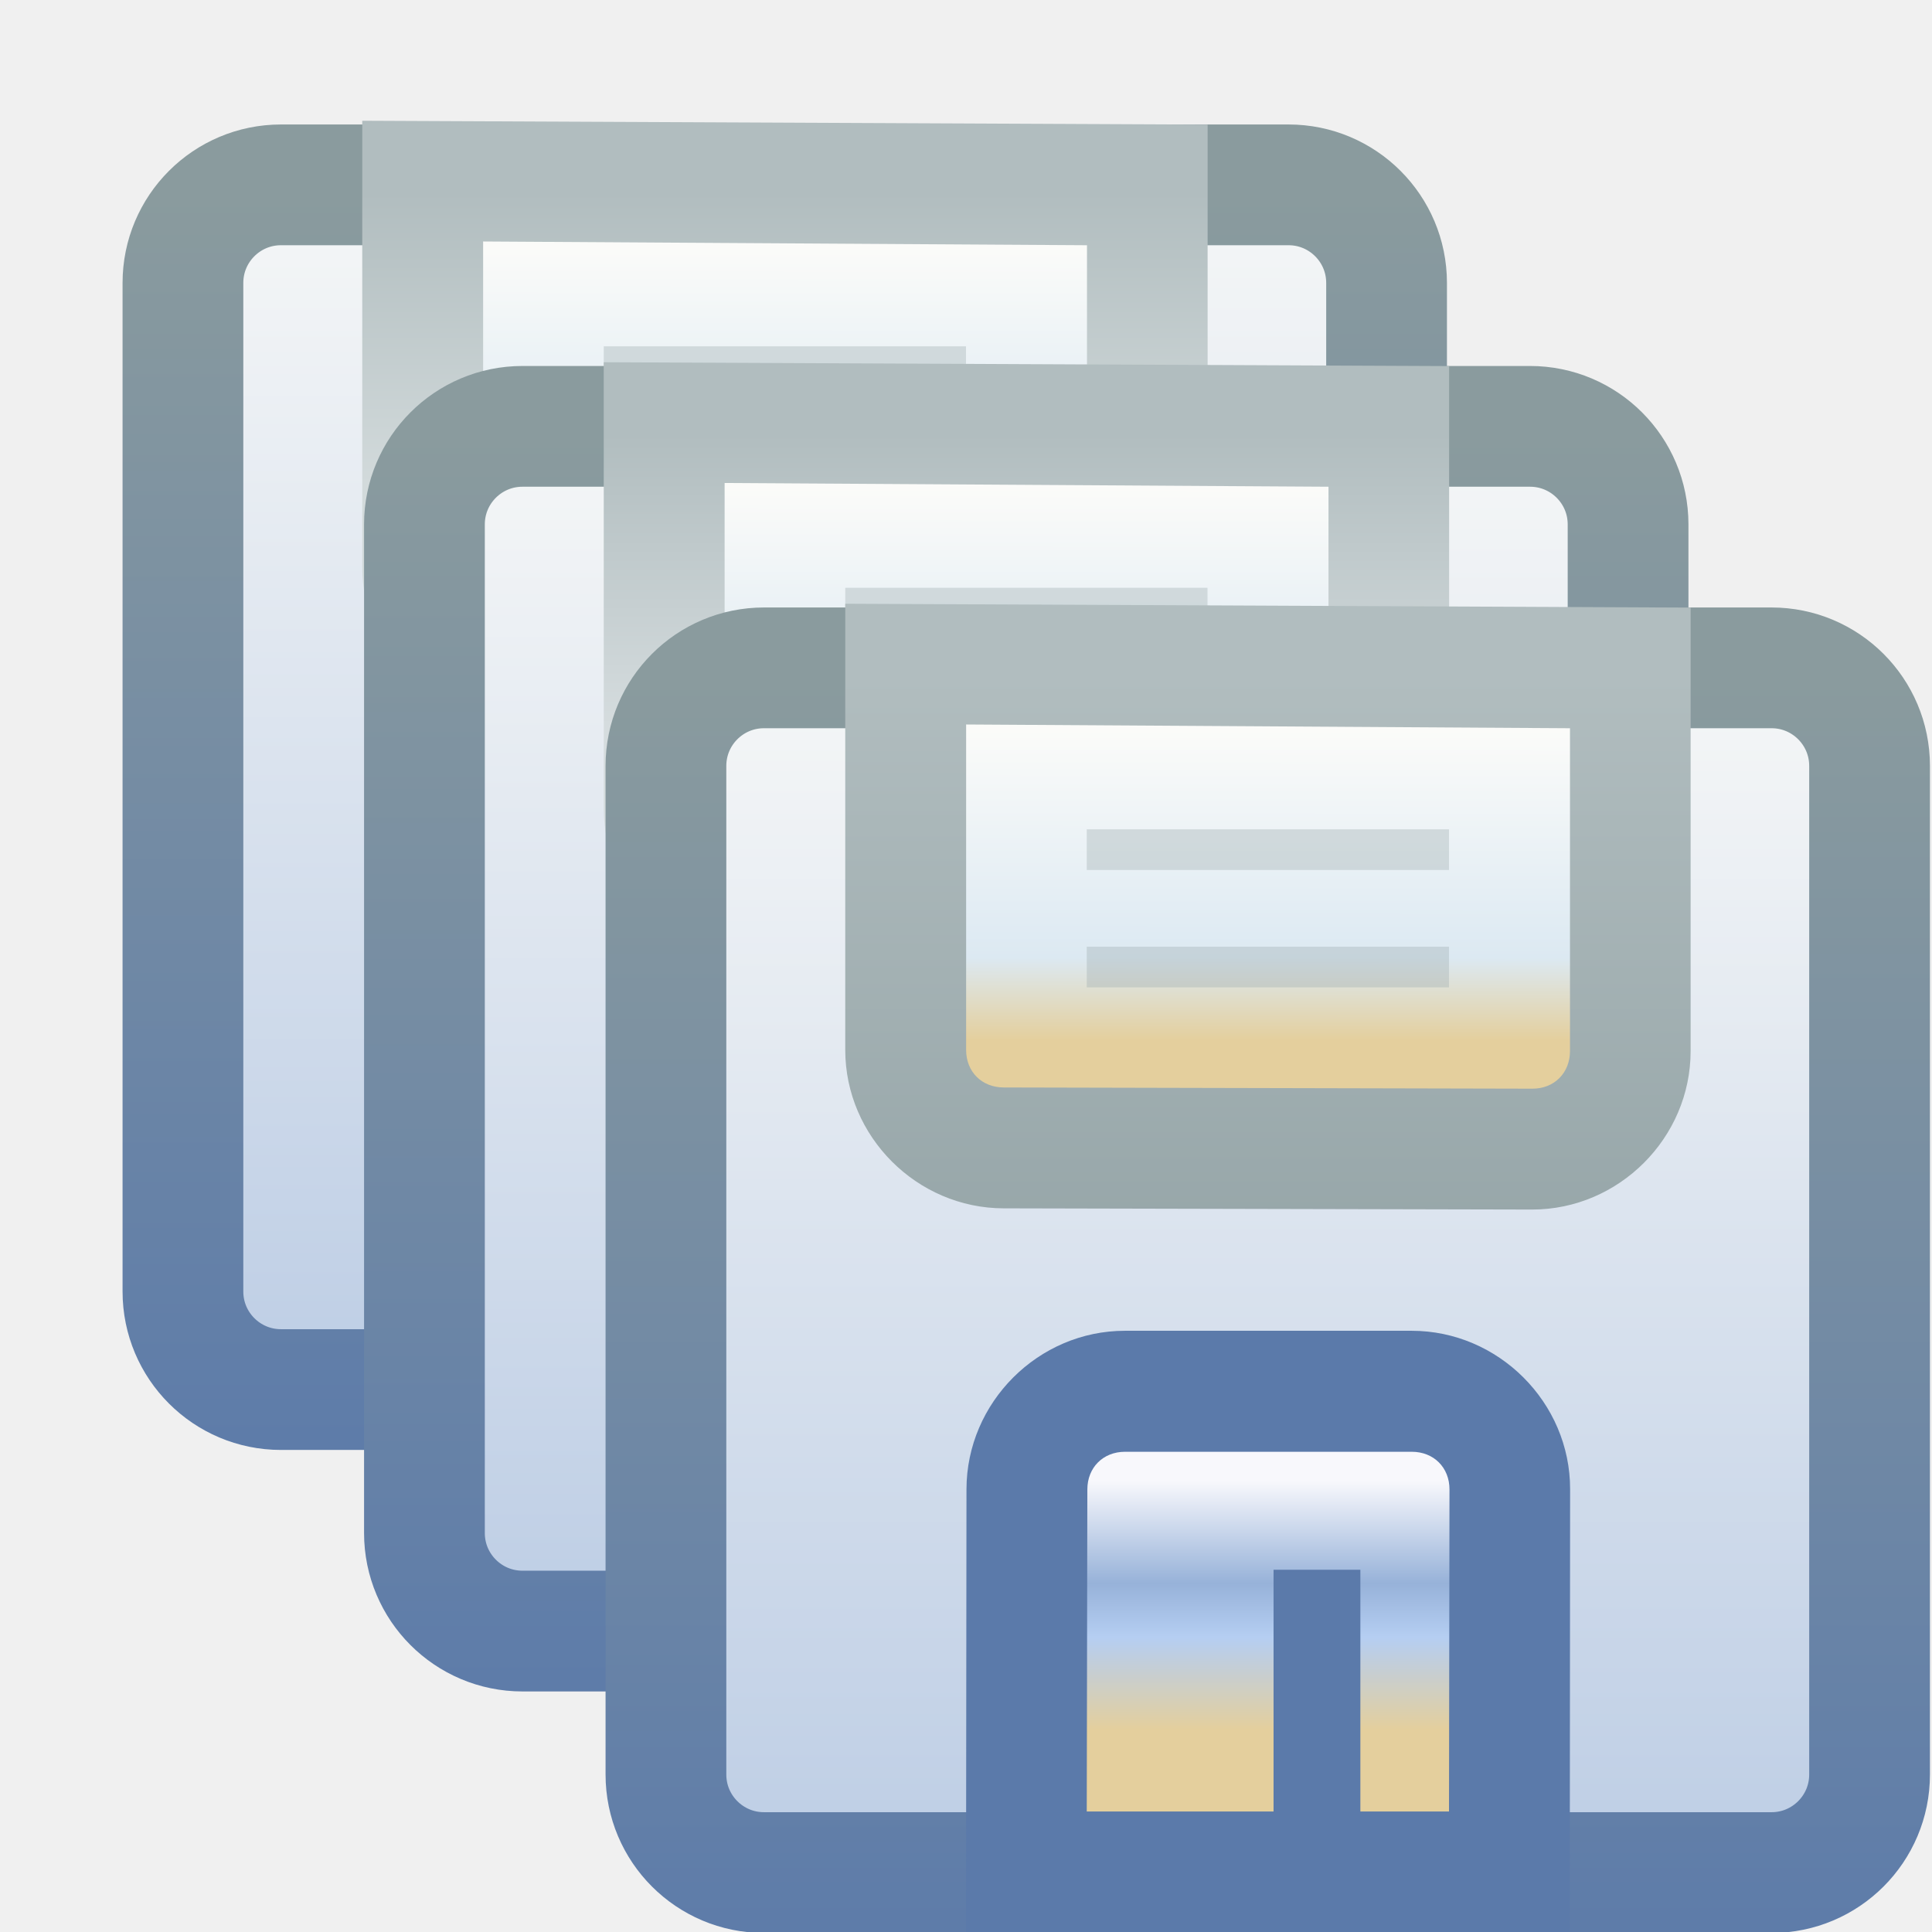
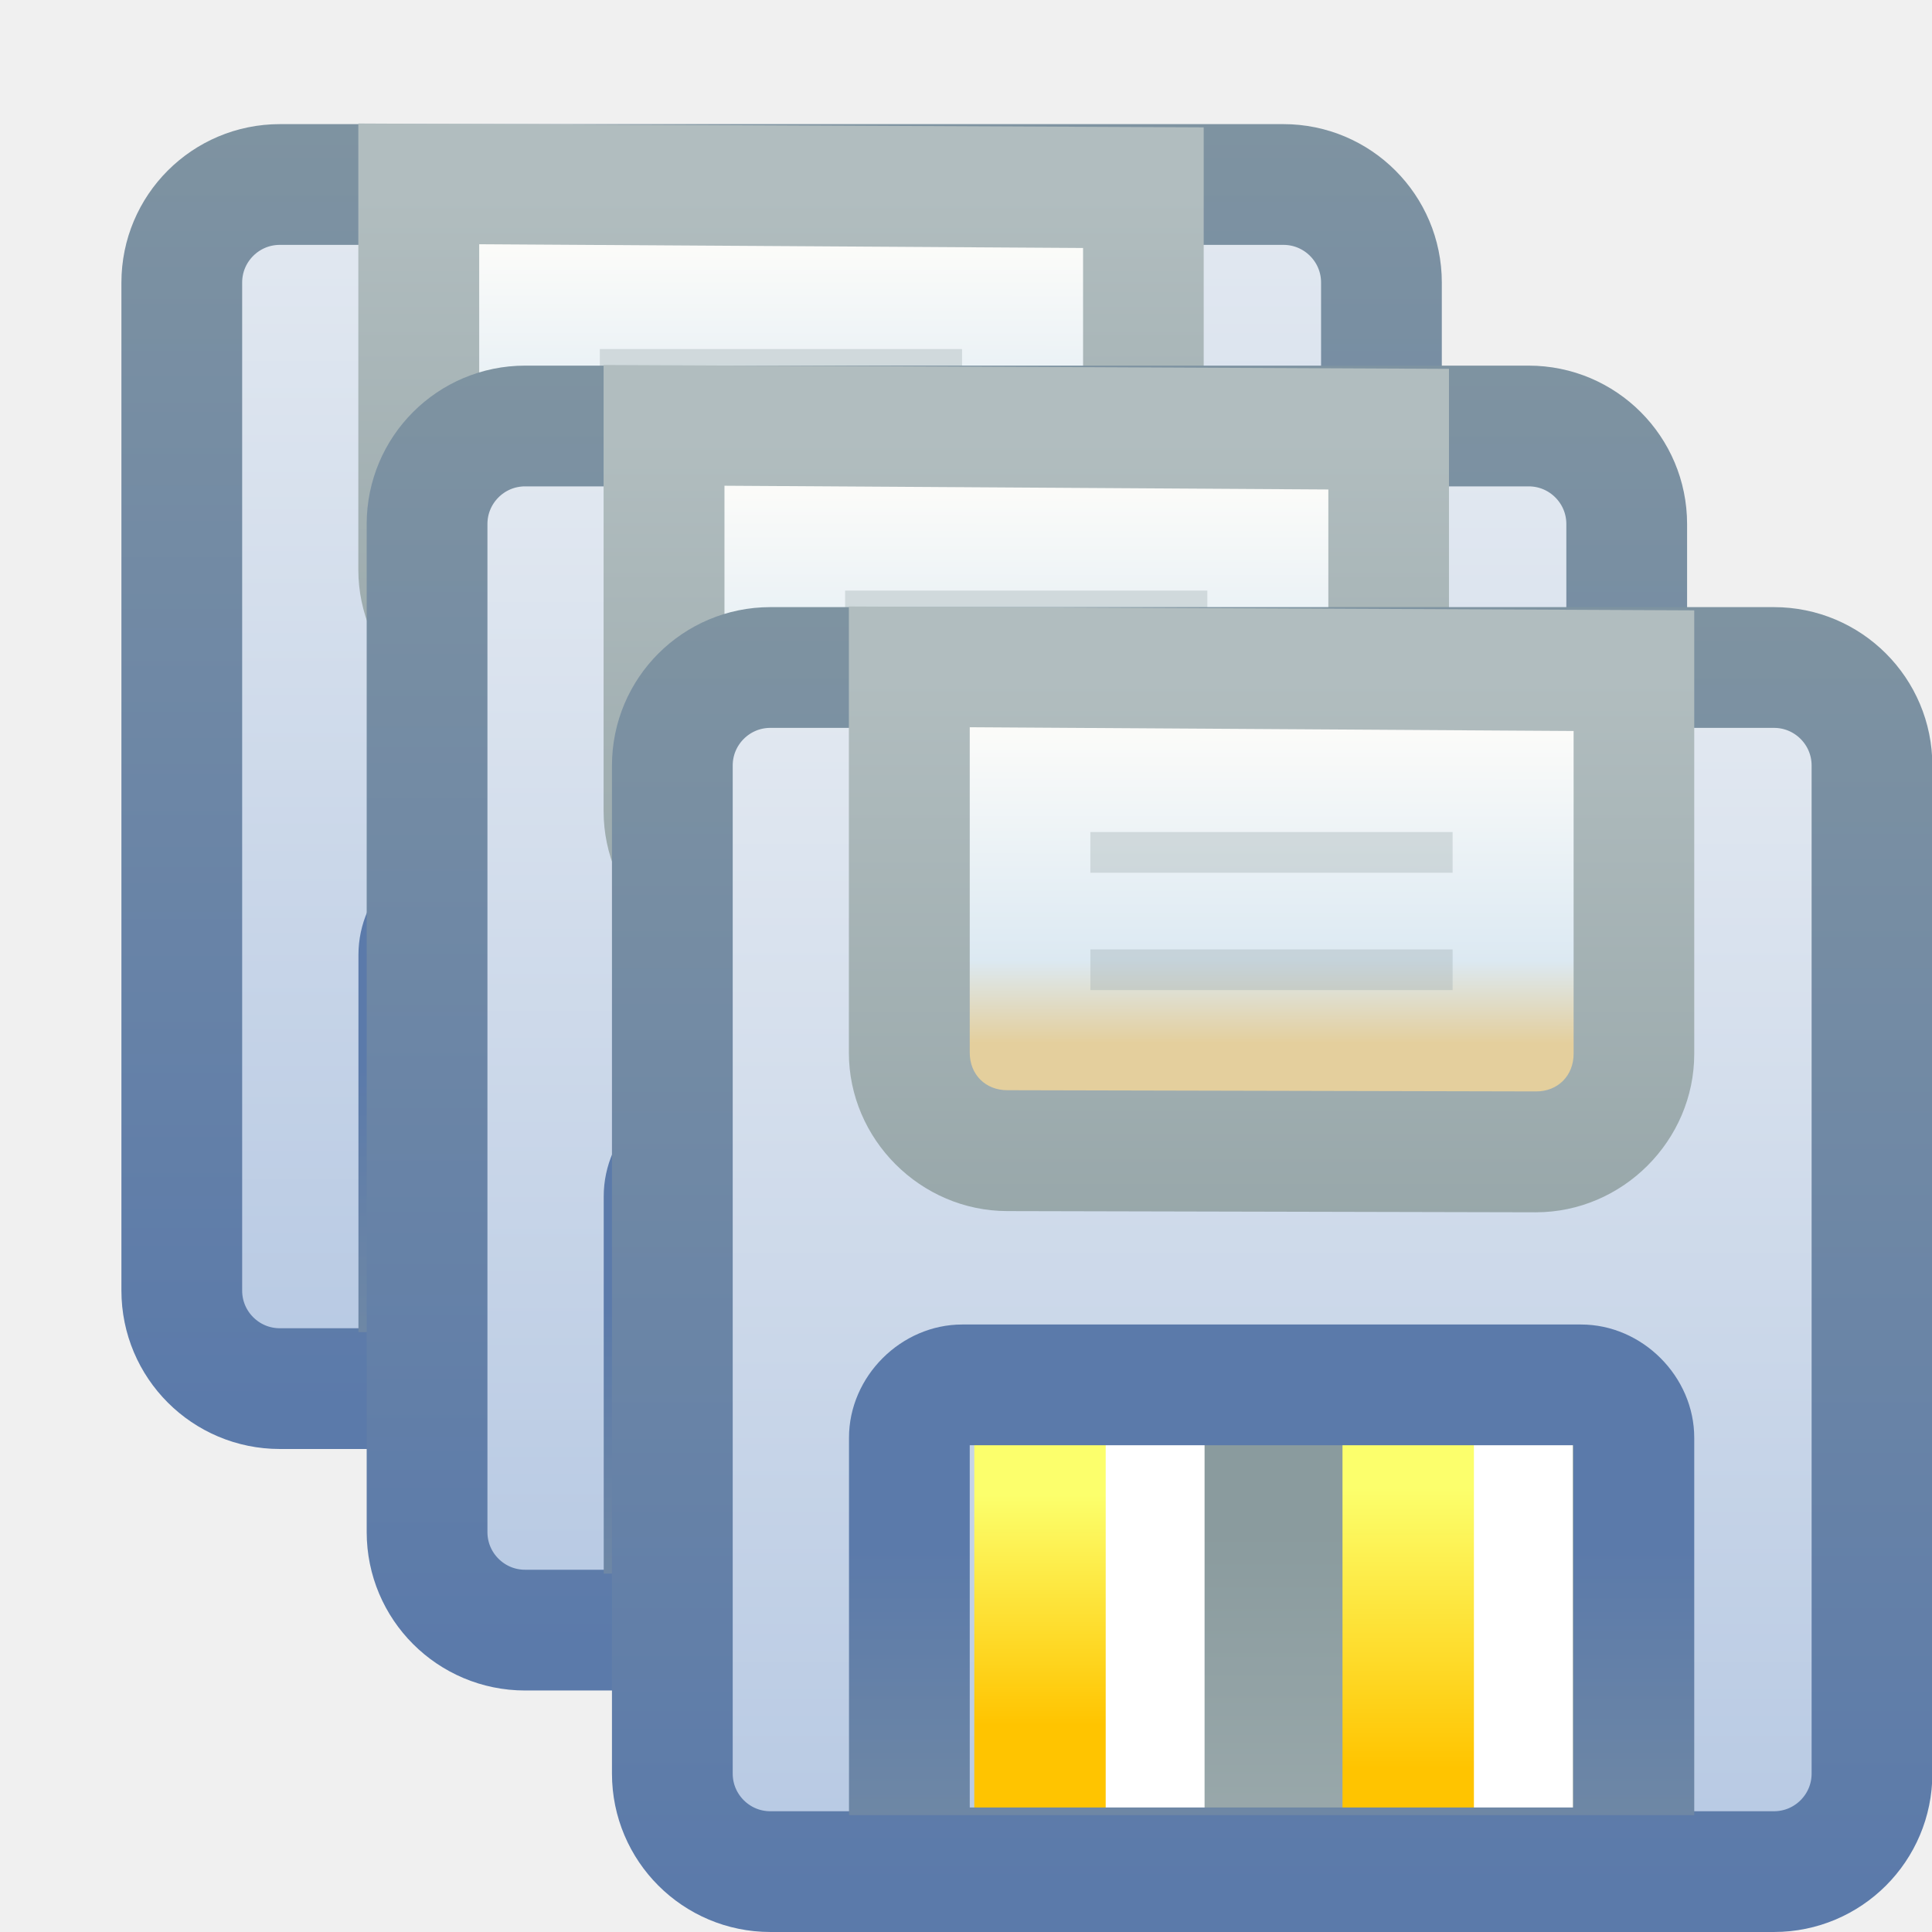
<svg xmlns="http://www.w3.org/2000/svg" xmlns:xlink="http://www.w3.org/1999/xlink" width="16" height="16" id="svg2" version="1.1">
  <defs id="defs4">
+     <linearGradient id="linearGradient3985">
+       <stop style="stop-color:#fcff6c;stop-opacity:1" offset="0" id="stop3987" />
+       <stop style="stop-color:#ffc400;stop-opacity:1" offset="1" id="stop3989" />
+     </linearGradient>
+     <linearGradient id="linearGradient3049">
+       <stop id="stop3051" offset="0" style="stop-color:#e4cf9d;stop-opacity:1;" />
+       <stop style="stop-color:#dce9f2;stop-opacity:1" offset="0.415" id="stop3053" />
+       <stop id="stop3055" offset="1" style="stop-color:#fefdfa;stop-opacity:1" />
+     </linearGradient>
+     <linearGradient id="linearGradient4987">
+       <stop style="stop-color:#e4cf9d;stop-opacity:1;" offset="0" id="stop4989" />
+       <stop id="stop4997" offset="0.383" style="stop-color:#b5cef2;stop-opacity:1" />
+       <stop id="stop4995" offset="0.625" style="stop-color:#97b2d9;stop-opacity:1" />
+       <stop style="stop-color:#f8f8fc;stop-opacity:1" offset="1" id="stop4991" />
+     </linearGradient>
+     <linearGradient id="linearGradient4893">
+       <stop style="stop-color:#b7c9e3;stop-opacity:1;" offset="0" id="stop4895" />
+       <stop style="stop-color:#f3f5f6;stop-opacity:1" offset="1" id="stop4897" />
+     </linearGradient>
+     <linearGradient id="linearGradient4883">
+       <stop style="stop-color:#e4cf9d;stop-opacity:1;" offset="0" id="stop4885" />
+       <stop id="stop4891" offset="0.167" style="stop-color:#dce9f2;stop-opacity:1" />
+       <stop style="stop-color:#fefdfa;stop-opacity:1" offset="1" id="stop4887" />
+     </linearGradient>
+     <linearGradient id="linearGradient4780">
+       <stop id="stop4782" offset="0" style="stop-color:#b1bdbf;stop-opacity:1" />
+       <stop id="stop4784" offset="1" style="stop-color:#8a9b9e;stop-opacity:1" />
+     </linearGradient>
+     <linearGradient id="linearGradient4738">
+       <stop style="stop-color:#8a9b9e;stop-opacity:1" offset="0" id="stop4740" />
+       <stop style="stop-color:#5b7aaa;stop-opacity:1" offset="1" id="stop4742" />
+     </linearGradient>
+     <linearGradient xlink:href="#linearGradient4738" id="linearGradient4744" x1="29.587" y1="1037.924" x2="29.587" y2="1052.018" gradientUnits="userSpaceOnUse" gradientTransform="translate(-20,1.7382813e-5)" />
+     <linearGradient xlink:href="#linearGradient4780" id="linearGradient4858" gradientUnits="userSpaceOnUse" x1="29.587" y1="1037.924" x2="29.587" y2="1044.859" gradientTransform="translate(-6.609166,0)" />
+     <linearGradient xlink:href="#linearGradient4893" id="linearGradient4899" x1="32.664" y1="1051.801" x2="32.664" y2="1038.272" gradientUnits="userSpaceOnUse" gradientTransform="translate(-20,1.7382813e-5)" />
+     <linearGradient xlink:href="#linearGradient4987" id="linearGradient3050" gradientUnits="userSpaceOnUse" x1="48" y1="1050.362" x2="48" y2="1046.362" gradientTransform="translate(-0.73097,8.623475)" />
+     <linearGradient xlink:href="#linearGradient3049" id="linearGradient3047" gradientUnits="userSpaceOnUse" gradientTransform="matrix(1,0,0,0.9402888,-6.609166,61.97204)" x1="29" y1="1042.435" x2="29" y2="1038.362" />
+     <linearGradient xlink:href="#linearGradient4987-9" id="linearGradient4993" x1="48" y1="1050.362" x2="48" y2="1046.362" gradientUnits="userSpaceOnUse" />
+     <linearGradient id="linearGradient4987-9">
+       <stop style="stop-color:#e4cf9d;stop-opacity:1;" offset="0" id="stop4989-9" />
+       <stop id="stop4997-2" offset="0.383" style="stop-color:#b5cef2;stop-opacity:1" />
+       <stop id="stop4995-8" offset="0.625" style="stop-color:#97b2d9;stop-opacity:1" />
+       <stop style="stop-color:#f8f8fc;stop-opacity:1" offset="1" id="stop4991-7" />
+     </linearGradient>
+     <linearGradient xlink:href="#linearGradient4738" id="linearGradient3859" x1="8.588" y1="14.366" x2="8.588" y2="8.885" gradientUnits="userSpaceOnUse" gradientTransform="translate(-1.016466,1038.395)" />
+     <linearGradient xlink:href="#linearGradient4738-4" id="linearGradient3859-8" x1="8.588" y1="14.366" x2="8.588" y2="8.885" gradientUnits="userSpaceOnUse" />
+     <linearGradient id="linearGradient4738-4">
+       <stop style="stop-color:#8a9b9e;stop-opacity:1" offset="0" id="stop4740-9" />
+       <stop style="stop-color:#5b7aaa;stop-opacity:1" offset="1" id="stop4742-4" />
+     </linearGradient>
+     <linearGradient xlink:href="#linearGradient4780" id="linearGradient3913" x1="8.662" y1="1052.384" x2="8.662" y2="1046.109" gradientUnits="userSpaceOnUse" gradientTransform="translate(6.2499936e-8,2.922716)" />
+     <linearGradient xlink:href="#linearGradient4780-4" id="linearGradient4858-2" gradientUnits="userSpaceOnUse" x1="29.587" y1="1037.924" x2="29.587" y2="1044.859" gradientTransform="translate(-5.740001,-5.760563)" />
+     <linearGradient id="linearGradient4780-4">
+       <stop id="stop4782-2" offset="0" style="stop-color:#b1bdbf;stop-opacity:1" />
+       <stop id="stop4784-0" offset="1" style="stop-color:#8a9b9e;stop-opacity:1" />
+     </linearGradient>
+     <linearGradient xlink:href="#linearGradient3049-1" id="linearGradient3047-5" gradientUnits="userSpaceOnUse" gradientTransform="matrix(1,0,0,0.9402888,-20,61.97204)" x1="29" y1="1042.435" x2="29" y2="1038.362" />
+     <linearGradient id="linearGradient3049-1">
+       <stop id="stop3051-4" offset="0" style="stop-color:#e4cf9d;stop-opacity:1;" />
+       <stop style="stop-color:#dce9f2;stop-opacity:1" offset="0.415" id="stop3053-7" />
+       <stop id="stop3055-7" offset="1" style="stop-color:#fefdfa;stop-opacity:1" />
+     </linearGradient>
+     <linearGradient y2="1038.362" x2="29" y1="1042.435" x1="29" gradientTransform="matrix(1,0,0,0.9402888,-5.740001,56.21148)" gradientUnits="userSpaceOnUse" id="linearGradient3060" xlink:href="#linearGradient3049-1" />
+     <linearGradient xlink:href="#linearGradient3985" id="linearGradient4054" x1="-56.658" y1="1056.985" x2="-56.658" y2="1060.48" gradientUnits="userSpaceOnUse" />
+     <linearGradient xlink:href="#linearGradient4738" id="linearGradient4057" gradientUnits="userSpaceOnUse" gradientTransform="translate(-1.016466,2.033)" x1="8.588" y1="14.366" x2="8.588" y2="8.885" />
+     <linearGradient xlink:href="#linearGradient4738" id="linearGradient4064" gradientUnits="userSpaceOnUse" gradientTransform="translate(-1.016466,1040.301)" x1="8.588" y1="14.366" x2="8.588" y2="8.885" />
+     <linearGradient xlink:href="#linearGradient3985" id="linearGradient3068" gradientUnits="userSpaceOnUse" x1="-56.69" y1="1056.214" x2="-56.69" y2="1060.761" />
+     <linearGradient xlink:href="#linearGradient3985" id="linearGradient3070" gradientUnits="userSpaceOnUse" x1="-56.69" y1="1056.337" x2="-56.69" y2="1060.102" />
    <linearGradient id="linearGradient4780-21-3">
      <stop id="stop4782-4-1" offset="0" style="stop-color:#b1bdbf;stop-opacity:1" />
      <stop id="stop4784-9-6" offset="1" style="stop-color:#8a9b9e;stop-opacity:1" />
    </linearGradient>
-     <linearGradient id="linearGradient4987-2">
-       <stop style="stop-color:#e4cf9d;stop-opacity:1;" offset="0" id="stop4989-3" />
-       <stop id="stop4997-4" offset="0.371" style="stop-color:#b5cef2;stop-opacity:1" />
-       <stop id="stop4995-1" offset="0.588" style="stop-color:#97b2d9;stop-opacity:1" />
-       <stop style="stop-color:#f8f8fc;stop-opacity:1" offset="1" id="stop4991-5" />
-     </linearGradient>
-     <linearGradient id="linearGradient4738-6">
-       <stop style="stop-color:#8a9b9e;stop-opacity:1" offset="0" id="stop4740-6" />
-       <stop style="stop-color:#5b7aaa;stop-opacity:1" offset="1" id="stop4742-6" />
-     </linearGradient>
-     <linearGradient id="linearGradient4893-1">
-       <stop style="stop-color:#b7c9e3;stop-opacity:1;" offset="0" id="stop4895-5" />
-       <stop style="stop-color:#f3f5f6;stop-opacity:1" offset="1" id="stop4897-6" />
-     </linearGradient>
+     <linearGradient xlink:href="#linearGradient6339" id="linearGradient8435" gradientUnits="userSpaceOnUse" gradientTransform="matrix(0.8301172,0,0,0.6455203,-33.83067,371.9322)" x1="28.996" y1="1042.646" x2="29" y2="1038.362" />
    <linearGradient id="linearGradient6339">
      <stop id="stop6341" offset="0" style="stop-color:#e4cf9d;stop-opacity:1;" />
      <stop style="stop-color:#dce9f2;stop-opacity:1" offset="0.248" id="stop6343" />
      <stop id="stop6345" offset="1" style="stop-color:#fefdfa;stop-opacity:1" />
    </linearGradient>
-     <linearGradient xlink:href="#linearGradient4893-1" id="linearGradient8429" gradientUnits="userSpaceOnUse" gradientTransform="translate(-36.9983,4.031118)" x1="32.664" y1="1048.911" x2="32.664" y2="1038.272" />
-     <linearGradient xlink:href="#linearGradient4738-6" id="linearGradient8431" gradientUnits="userSpaceOnUse" gradientTransform="translate(-36.9983,4.031118)" x1="29.587" y1="1037.924" x2="29.587" y2="1048.956" />
-     <linearGradient xlink:href="#linearGradient4987-2" id="linearGradient8433" gradientUnits="userSpaceOnUse" gradientTransform="matrix(0.7412315,0,0,0.8609948,-45.73002,147.4847)" x1="48" y1="1049.017" x2="48" y2="1046.627" />
-     <linearGradient xlink:href="#linearGradient6339" id="linearGradient8435" gradientUnits="userSpaceOnUse" gradientTransform="matrix(0.8301172,0,0,0.6455203,-33.83067,371.9322)" x1="28.996" y1="1042.646" x2="29" y2="1038.362" />
-     <linearGradient xlink:href="#linearGradient4780-21-3" id="linearGradient8437" gradientUnits="userSpaceOnUse" gradientTransform="translate(-38.9983,4.0311)" x1="29.587" y1="1037.924" x2="29.587" y2="1044.859" />
-     <linearGradient xlink:href="#linearGradient4893-1-8" id="linearGradient8429-8" gradientUnits="userSpaceOnUse" gradientTransform="translate(-36.9983,4.031118)" x1="32.664" y1="1048.911" x2="32.664" y2="1038.272" />
-     <linearGradient id="linearGradient4893-1-8">
-       <stop style="stop-color:#b7c9e3;stop-opacity:1;" offset="0" id="stop4895-5-1" />
-       <stop style="stop-color:#f3f5f6;stop-opacity:1" offset="1" id="stop4897-6-5" />
-     </linearGradient>
-     <linearGradient xlink:href="#linearGradient4738-6-3" id="linearGradient8431-2" gradientUnits="userSpaceOnUse" gradientTransform="translate(-36.9983,4.031118)" x1="29.587" y1="1037.924" x2="29.587" y2="1048.956" />
-     <linearGradient id="linearGradient4738-6-3">
-       <stop style="stop-color:#8a9b9e;stop-opacity:1" offset="0" id="stop4740-6-2" />
-       <stop style="stop-color:#5b7aaa;stop-opacity:1" offset="1" id="stop4742-6-4" />
-     </linearGradient>
-     <linearGradient xlink:href="#linearGradient4987-2-6" id="linearGradient8433-6" gradientUnits="userSpaceOnUse" gradientTransform="matrix(0.7412315,0,0,0.8609948,-45.73002,147.4847)" x1="48" y1="1049.017" x2="48" y2="1046.627" />
-     <linearGradient id="linearGradient4987-2-6">
-       <stop style="stop-color:#e4cf9d;stop-opacity:1;" offset="0" id="stop4989-3-6" />
-       <stop id="stop4997-4-2" offset="0.371" style="stop-color:#b5cef2;stop-opacity:1" />
-       <stop id="stop4995-1-9" offset="0.588" style="stop-color:#97b2d9;stop-opacity:1" />
-       <stop style="stop-color:#f8f8fc;stop-opacity:1" offset="1" id="stop4991-5-0" />
-     </linearGradient>
-     <linearGradient xlink:href="#linearGradient6339-9" id="linearGradient8435-4" gradientUnits="userSpaceOnUse" gradientTransform="matrix(0.8301172,0,0,0.6455203,-33.83067,371.9322)" x1="28.996" y1="1042.646" x2="29" y2="1038.362" />
+     <linearGradient xlink:href="#linearGradient6339" id="linearGradient3111" gradientUnits="userSpaceOnUse" gradientTransform="matrix(0.8301172,0,0,0.6455203,-24.05026,366.3612)" x1="28.996" y1="1042.646" x2="29" y2="1038.362" />
+     <linearGradient xlink:href="#linearGradient4780-21-3" id="linearGradient3113" gradientUnits="userSpaceOnUse" gradientTransform="translate(-29.2179,-1.539949)" x1="29.587" y1="1037.924" x2="29.587" y2="1044.859" />
+     <linearGradient xlink:href="#linearGradient4893-2" id="linearGradient4899-1" x1="32.664" y1="1051.801" x2="32.664" y2="1038.272" gradientUnits="userSpaceOnUse" gradientTransform="translate(-20,1.7382813e-5)" />
+     <linearGradient id="linearGradient4893-2">
+       <stop style="stop-color:#b7c9e3;stop-opacity:1;" offset="0" id="stop4895-1" />
+       <stop style="stop-color:#f3f5f6;stop-opacity:1" offset="1" id="stop4897-4" />
+     </linearGradient>
+     <linearGradient xlink:href="#linearGradient4738-8" id="linearGradient4744-5" x1="29.587" y1="1037.924" x2="29.587" y2="1052.018" gradientUnits="userSpaceOnUse" gradientTransform="translate(-20,1.7382813e-5)" />
+     <linearGradient id="linearGradient4738-8">
+       <stop style="stop-color:#8a9b9e;stop-opacity:1" offset="0" id="stop4740-7" />
+       <stop style="stop-color:#5b7aaa;stop-opacity:1" offset="1" id="stop4742-5" />
+     </linearGradient>
+     <linearGradient xlink:href="#linearGradient4780-9" id="linearGradient3913-5" x1="8.662" y1="1052.384" x2="8.662" y2="1046.109" gradientUnits="userSpaceOnUse" gradientTransform="translate(6.2499936e-8,2.922716)" />
+     <linearGradient id="linearGradient4780-9">
+       <stop id="stop4782-3" offset="0" style="stop-color:#b1bdbf;stop-opacity:1" />
+       <stop id="stop4784-6" offset="1" style="stop-color:#8a9b9e;stop-opacity:1" />
+     </linearGradient>
+     <linearGradient xlink:href="#linearGradient3985-4" id="linearGradient3068-9" gradientUnits="userSpaceOnUse" x1="-56.69" y1="1056.214" x2="-56.69" y2="1060.761" />
+     <linearGradient id="linearGradient3985-4">
+       <stop style="stop-color:#fcff6c;stop-opacity:1" offset="0" id="stop3987-4" />
+       <stop style="stop-color:#ffc400;stop-opacity:1" offset="1" id="stop3989-9" />
+     </linearGradient>
+     <linearGradient xlink:href="#linearGradient3985-4" id="linearGradient3070-7" gradientUnits="userSpaceOnUse" x1="-56.69" y1="1056.337" x2="-56.69" y2="1060.102" />
+     <linearGradient xlink:href="#linearGradient4738-8" id="linearGradient4064-9" gradientUnits="userSpaceOnUse" gradientTransform="translate(-1.016466,1040.301)" x1="8.588" y1="14.366" x2="8.588" y2="8.885" />
+     <linearGradient xlink:href="#linearGradient6339-9" id="linearGradient3111-2" gradientUnits="userSpaceOnUse" gradientTransform="matrix(0.8301172,0,0,0.6455203,-24.05026,366.3612)" x1="28.996" y1="1042.646" x2="29" y2="1038.362" />
    <linearGradient id="linearGradient6339-9">
      <stop id="stop6341-3" offset="0" style="stop-color:#e4cf9d;stop-opacity:1;" />
-       <stop style="stop-color:#dce9f2;stop-opacity:1" offset="0.248" id="stop6343-1" />
-       <stop id="stop6345-1" offset="1" style="stop-color:#fefdfa;stop-opacity:1" />
-     </linearGradient>
-     <linearGradient xlink:href="#linearGradient4780-21-3-9" id="linearGradient8437-9" gradientUnits="userSpaceOnUse" gradientTransform="translate(-38.9983,4.0311)" x1="29.587" y1="1037.924" x2="29.587" y2="1040.331" />
-     <linearGradient id="linearGradient4780-21-3-9">
-       <stop id="stop4782-4-1-5" offset="0" style="stop-color:#b1bdbf;stop-opacity:1" />
-       <stop id="stop4784-9-6-5" offset="1" style="stop-color:#d5dcde;stop-opacity:1" />
-     </linearGradient>
-     <linearGradient xlink:href="#linearGradient4893-1-8-5" id="linearGradient8429-8-0" gradientUnits="userSpaceOnUse" gradientTransform="translate(-36.9983,4.031118)" x1="32.664" y1="1048.911" x2="32.664" y2="1038.272" />
-     <linearGradient id="linearGradient4893-1-8-5">
-       <stop style="stop-color:#b7c9e3;stop-opacity:1;" offset="0" id="stop4895-5-1-3" />
-       <stop style="stop-color:#f3f5f6;stop-opacity:1" offset="1" id="stop4897-6-5-9" />
-     </linearGradient>
-     <linearGradient xlink:href="#linearGradient4738-6-3-2" id="linearGradient8431-2-1" gradientUnits="userSpaceOnUse" gradientTransform="translate(-36.9983,4.031118)" x1="29.587" y1="1037.924" x2="29.587" y2="1048.956" />
-     <linearGradient id="linearGradient4738-6-3-2">
-       <stop style="stop-color:#8a9b9e;stop-opacity:1" offset="0" id="stop4740-6-2-8" />
-       <stop style="stop-color:#5b7aaa;stop-opacity:1" offset="1" id="stop4742-6-4-8" />
-     </linearGradient>
-     <linearGradient xlink:href="#linearGradient4987-2-6-8" id="linearGradient8433-6-1" gradientUnits="userSpaceOnUse" gradientTransform="matrix(0.7412315,0,0,0.8609948,-45.73002,147.4847)" x1="48" y1="1049.017" x2="48" y2="1046.627" />
-     <linearGradient id="linearGradient4987-2-6-8">
-       <stop style="stop-color:#e4cf9d;stop-opacity:1;" offset="0" id="stop4989-3-6-6" />
-       <stop id="stop4997-4-2-0" offset="0.371" style="stop-color:#b5cef2;stop-opacity:1" />
-       <stop id="stop4995-1-9-2" offset="0.588" style="stop-color:#97b2d9;stop-opacity:1" />
-       <stop style="stop-color:#f8f8fc;stop-opacity:1" offset="1" id="stop4991-5-0-4" />
-     </linearGradient>
-     <linearGradient xlink:href="#linearGradient6339-9-0" id="linearGradient8435-4-9" gradientUnits="userSpaceOnUse" gradientTransform="matrix(0.8301172,0,0,0.6455203,-33.83067,371.9322)" x1="28.996" y1="1042.646" x2="29" y2="1038.362" />
-     <linearGradient id="linearGradient6339-9-0">
-       <stop id="stop6341-3-2" offset="0" style="stop-color:#e4cf9d;stop-opacity:1;" />
-       <stop style="stop-color:#dce9f2;stop-opacity:1" offset="0.248" id="stop6343-1-2" />
-       <stop id="stop6345-1-1" offset="1" style="stop-color:#fefdfa;stop-opacity:1" />
-     </linearGradient>
-     <linearGradient xlink:href="#linearGradient4780-21-3-9-4" id="linearGradient8437-9-5" gradientUnits="userSpaceOnUse" gradientTransform="translate(-38.9983,4.0311)" x1="29.587" y1="1037.924" x2="29.587" y2="1040.331" />
-     <linearGradient id="linearGradient4780-21-3-9-4">
-       <stop id="stop4782-4-1-5-4" offset="0" style="stop-color:#b1bdbf;stop-opacity:1" />
-       <stop id="stop4784-9-6-5-4" offset="1" style="stop-color:#d2dadb;stop-opacity:1" />
+       <stop style="stop-color:#dce9f2;stop-opacity:1" offset="0.248" id="stop6343-5" />
+       <stop id="stop6345-5" offset="1" style="stop-color:#fefdfa;stop-opacity:1" />
+     </linearGradient>
+     <linearGradient xlink:href="#linearGradient4780-21-3-7" id="linearGradient3113-1" gradientUnits="userSpaceOnUse" gradientTransform="translate(-29.2179,-1.539949)" x1="29.587" y1="1037.924" x2="29.587" y2="1044.859" />
+     <linearGradient id="linearGradient4780-21-3-7">
+       <stop id="stop4782-4-1-2" offset="0" style="stop-color:#b1bdbf;stop-opacity:1" />
+       <stop id="stop4784-9-6-0" offset="1" style="stop-color:#8a9b9e;stop-opacity:1" />
+     </linearGradient>
+     <linearGradient xlink:href="#linearGradient4893-2-9" id="linearGradient4899-1-9" x1="32.664" y1="1051.801" x2="32.664" y2="1038.272" gradientUnits="userSpaceOnUse" gradientTransform="translate(-20,1.7382813e-5)" />
+     <linearGradient id="linearGradient4893-2-9">
+       <stop style="stop-color:#b7c9e3;stop-opacity:1;" offset="0" id="stop4895-1-2" />
+       <stop style="stop-color:#f3f5f6;stop-opacity:1" offset="1" id="stop4897-4-6" />
+     </linearGradient>
+     <linearGradient xlink:href="#linearGradient4738-8-5" id="linearGradient4744-5-8" x1="29.587" y1="1037.924" x2="29.587" y2="1052.018" gradientUnits="userSpaceOnUse" gradientTransform="translate(-20,1.7382813e-5)" />
+     <linearGradient id="linearGradient4738-8-5">
+       <stop style="stop-color:#8a9b9e;stop-opacity:1" offset="0" id="stop4740-7-5" />
+       <stop style="stop-color:#5b7aaa;stop-opacity:1" offset="1" id="stop4742-5-3" />
+     </linearGradient>
+     <linearGradient xlink:href="#linearGradient4780-9-1" id="linearGradient3913-5-2" x1="8.662" y1="1052.384" x2="8.662" y2="1046.109" gradientUnits="userSpaceOnUse" gradientTransform="translate(6.2499936e-8,2.922716)" />
+     <linearGradient id="linearGradient4780-9-1">
+       <stop id="stop4782-3-5" offset="0" style="stop-color:#b1bdbf;stop-opacity:1" />
+       <stop id="stop4784-6-9" offset="1" style="stop-color:#8a9b9e;stop-opacity:1" />
+     </linearGradient>
+     <linearGradient xlink:href="#linearGradient3985-4-7" id="linearGradient3068-9-5" gradientUnits="userSpaceOnUse" x1="-56.69" y1="1056.214" x2="-56.69" y2="1060.761" />
+     <linearGradient id="linearGradient3985-4-7">
+       <stop style="stop-color:#fcff6c;stop-opacity:1" offset="0" id="stop3987-4-1" />
+       <stop style="stop-color:#ffc400;stop-opacity:1" offset="1" id="stop3989-9-9" />
+     </linearGradient>
+     <linearGradient xlink:href="#linearGradient3985-4-7" id="linearGradient3070-7-9" gradientUnits="userSpaceOnUse" x1="-56.69" y1="1056.337" x2="-56.69" y2="1060.102" />
+     <linearGradient xlink:href="#linearGradient4738-8-5" id="linearGradient4064-9-0" gradientUnits="userSpaceOnUse" gradientTransform="translate(-1.016466,1040.301)" x1="8.588" y1="14.366" x2="8.588" y2="8.885" />
+     <linearGradient xlink:href="#linearGradient6339-9-5" id="linearGradient3111-2-6" gradientUnits="userSpaceOnUse" gradientTransform="matrix(0.8301172,0,0,0.6455203,-24.05026,366.3612)" x1="28.996" y1="1042.646" x2="29" y2="1038.362" />
+     <linearGradient id="linearGradient6339-9-5">
+       <stop id="stop6341-3-1" offset="0" style="stop-color:#e4cf9d;stop-opacity:1;" />
+       <stop style="stop-color:#dce9f2;stop-opacity:1" offset="0.248" id="stop6343-5-0" />
+       <stop id="stop6345-5-7" offset="1" style="stop-color:#fefdfa;stop-opacity:1" />
+     </linearGradient>
+     <linearGradient xlink:href="#linearGradient4780-21-3-7-3" id="linearGradient3113-1-0" gradientUnits="userSpaceOnUse" gradientTransform="translate(-29.2179,-1.539949)" x1="29.587" y1="1037.924" x2="29.587" y2="1044.859" />
+     <linearGradient id="linearGradient4780-21-3-7-3">
+       <stop id="stop4782-4-1-2-4" offset="0" style="stop-color:#b1bdbf;stop-opacity:1" />
+       <stop id="stop4784-9-6-0-6" offset="1" style="stop-color:#8a9b9e;stop-opacity:1" />
    </linearGradient>
  </defs>
  <g id="layer1" style="display:inline" transform="translate(0,-1036.362)">
-     <g style="display:inline" id="g8419-5-2" transform="translate(16,-4)">
-       <rect ry="0.812" rx="0.812" y="1041.893" x="-14.485" height="9.977" width="9.968" id="rect3968-6-5" style="fill:url(#linearGradient8429-8-0);fill-opacity:1;stroke:url(#linearGradient8431-2-1);stroke-opacity:1" />
-       <path style="font-size:medium;font-style:normal;font-variant:normal;font-weight:normal;font-stretch:normal;text-indent:0;text-align:start;text-decoration:none;line-height:normal;letter-spacing:normal;word-spacing:normal;text-transform:none;direction:ltr;block-progression:tb;writing-mode:lr-tb;text-anchor:start;baseline-shift:baseline;color:#000000;fill:url(#linearGradient8433-6-1);fill-opacity:1;stroke:none;stroke-width:1;marker:none;visibility:visible;display:inline;overflow:visible;enable-background:accumulate;font-family:Sans;-inkscape-font-specification:Sans" d="m -7.724,1051.516 0,-2.992 c 0,-0.174 -0.108,-0.298 -0.257,-0.298 l -2.977,0 c -0.15,0 -0.257,0.125 -0.257,0.298 l 0,2.992 z" id="rect3968-9-6-8-0-0" />
-       <path id="rect3968-9-6-5-4" d="m -12,1052.362 0.004,-3.667 c 7.05e-4,-0.718 0.594,-1.312 1.312,-1.312 l 2.375,0 c 0.718,0 1.313,0.594 1.312,1.312 L -7,1052.362 z m 4,-0.998 0.004,-2.667 c 2.45e-4,-0.182 -0.131,-0.312 -0.312,-0.312 l -2.375,0 c -0.182,0 -0.312,0.131 -0.312,0.312 L -11,1051.364 z" style="font-size:medium;font-style:normal;font-variant:normal;font-weight:normal;font-stretch:normal;text-indent:0;text-align:start;text-decoration:none;line-height:normal;letter-spacing:normal;word-spacing:normal;text-transform:none;direction:ltr;block-progression:tb;writing-mode:lr-tb;text-anchor:start;baseline-shift:baseline;color:#000000;fill:#5b7aaa;fill-opacity:1;stroke:none;stroke-width:1;marker:none;visibility:visible;display:inline;overflow:visible;enable-background:accumulate;font-family:Sans;-inkscape-font-specification:Sans" />
-       <rect style="fill:#5b7aaa;fill-opacity:1;stroke:none" id="rect4963-9-2" width="0.719" height="3" x="-9.453" y="1049.362" />
-       <rect style="fill:url(#linearGradient8435-4-9);fill-opacity:1;stroke:none;display:inline" id="rect3968-9-1-4-1" width="5.399" height="3.774" x="-12.251" y="1041.893" rx="0.674" ry="0.524" />
-       <path style="font-size:medium;font-style:normal;font-variant:normal;font-weight:normal;font-stretch:normal;text-indent:0;text-align:start;text-decoration:none;line-height:normal;letter-spacing:normal;word-spacing:normal;text-transform:none;direction:ltr;block-progression:tb;writing-mode:lr-tb;text-anchor:start;baseline-shift:baseline;color:#000000;fill:url(#linearGradient8437-9-5);fill-opacity:1;stroke:none;stroke-width:1;marker:none;visibility:visible;display:inline;overflow:visible;enable-background:accumulate;font-family:Sans;-inkscape-font-specification:Sans" d="m -13,1041.362 0,3.695 c 0,0.718 0.594,1.311 1.312,1.312 l 4.377,0.01 c 0.718,0 1.312,-0.594 1.312,-1.312 l 0,-3.673 z m 6.002,1.031 0,2.673 c 0,0.182 -0.131,0.313 -0.312,0.312 l -4.377,-0.01 c -0.182,0 -0.312,-0.13 -0.312,-0.311 l 0,-2.695 z" id="rect3968-9-63-2" />
-       <rect style="opacity:0.35;fill:#9baaac;fill-opacity:1;stroke:none;display:inline" id="rect4963-5-4-7" width="0.337" height="3" x="1043.23" y="8" transform="matrix(0,1,-1,0,0,0)" />
-       <rect style="opacity:0.35;fill:#9baaac;fill-opacity:1;stroke:none;display:inline" id="rect4963-5-0-9-7" width="0.337" height="3" x="1044.202" y="8" transform="matrix(0,1,-1,0,0,0)" />
+     <g id="g4990" transform="translate(-36.64918,0.40625)" />
+     <g style="display:inline" id="g3115-0-5" transform="translate(-4.0625,-4)">
+       <rect ry="0.812" rx="0.812" y="1041.89" x="5.568" height="9.972" width="9.935" id="rect3968-4-8" style="fill:url(#linearGradient4899-1-9);fill-opacity:1;stroke:url(#linearGradient4744-5-8);stroke-opacity:1" />
+       <rect ry="0.442" rx="0.442" y="1048.126" x="8.315" height="3.233" width="5.296" id="rect3851-2-2-1" style="fill:url(#linearGradient3913-5-2);fill-opacity:1;stroke:none;display:inline" />
+       <g transform="matrix(0.8748343,0,0,0.6165328,1.81879,403.6227)" id="g3183-7-7">
+         <g transform="matrix(1,0,0,0.9466713,-54.66696,46.52256)" style="display:inline" id="g3068-7-7">
+           <g id="g3825-4-0" transform="matrix(1,0,0,0.8736768,9.244646,133.2896)">
+             <rect style="fill:#ffffff;fill-opacity:1;stroke:none;display:inline" id="rect3100-4-2-0-1" width="1.12" height="6.329" x="-58.232" y="1055.148" ry="0" transform="scale(-1,1)" />
+             <rect style="fill:url(#linearGradient3068-9-5);fill-opacity:1;stroke:none;display:inline" id="rect3100-4-2-5-1-3" width="1.244" height="6.329" x="-57.296" y="1055.148" ry="0" transform="scale(-1,1)" />
+           </g>
+           <g style="display:inline" id="g3825-1-1-0" transform="matrix(1,0,0,0.866246,5.75896,141.1302)">
+             <rect style="fill:#ffffff;fill-opacity:1;stroke:none;display:inline" id="rect3100-4-2-6-9-6" width="1.12" height="6.329" x="-58.232" y="1055.148" ry="0" transform="scale(-1,1)" />
+             <rect style="fill:url(#linearGradient3070-7-9);fill-opacity:1;stroke:none;display:inline" id="rect3100-4-2-5-4-1-1" width="1.244" height="6.329" x="-57.296" y="1055.148" ry="0" transform="scale(-1,1)" />
+           </g>
+         </g>
+       </g>
+       <path id="rect3851-7-6" d="m 7.969,1047.331 c -0.507,0 -0.938,0.43 -0.938,0.938 l 0,3.125 7,0 0,-3.125 c 0,-0.507 -0.43,-0.938 -0.938,-0.938 z m 0.062,1 5,0 0,3 -5,0 z" style="font-size:medium;font-style:normal;font-variant:normal;font-weight:normal;font-stretch:normal;text-indent:0;text-align:start;text-decoration:none;line-height:normal;letter-spacing:normal;word-spacing:normal;text-transform:none;direction:ltr;block-progression:tb;writing-mode:lr-tb;text-anchor:start;baseline-shift:baseline;color:#000000;fill:url(#linearGradient4064-9-0);fill-opacity:1;stroke:none;stroke-width:1;marker:none;visibility:visible;display:inline;overflow:visible;enable-background:accumulate;font-family:Sans;-inkscape-font-specification:Sans" />
+       <g transform="translate(10.25,5.59375)" id="g3105-6-0">
+         <rect style="fill:url(#linearGradient3111-2-6);fill-opacity:1;stroke:none;display:inline" id="rect3968-9-1-0-4" width="5.399" height="3.774" x="-2.47" y="1036.322" rx="0.674" ry="0.524" />
+         <path style="font-size:medium;font-style:normal;font-variant:normal;font-weight:normal;font-stretch:normal;text-indent:0;text-align:start;text-decoration:none;line-height:normal;letter-spacing:normal;word-spacing:normal;text-transform:none;direction:ltr;block-progression:tb;writing-mode:lr-tb;text-anchor:start;baseline-shift:baseline;color:#000000;fill:url(#linearGradient3113-1-0);fill-opacity:1;stroke:none;stroke-width:1;marker:none;visibility:visible;display:inline;overflow:visible;enable-background:accumulate;font-family:Sans;-inkscape-font-specification:Sans" d="m -3.22,1035.791 0,3.695 c 0,0.718 0.594,1.311 1.312,1.312 l 4.377,0.01 c 0.718,0 1.312,-0.594 1.312,-1.312 l 0,-3.673 z m 6.002,1.031 0,2.673 c 0,0.182 -0.131,0.313 -0.312,0.312 l -4.377,-0.01 c -0.182,0 -0.312,-0.13 -0.312,-0.311 l 0,-2.695 z" id="rect3968-9-2-1" />
+         <rect style="opacity:0.35;fill:#9baaac;fill-opacity:1;stroke:none;display:inline" id="rect4963-5-3-9" width="0.337" height="3" x="1037.659" y="-1.78" transform="matrix(0,1,-1,0,0,0)" />
+         <rect style="opacity:0.35;fill:#9baaac;fill-opacity:1;stroke:none;display:inline" id="rect4963-5-0-1-9" width="0.337" height="3" x="1038.631" y="-1.78" transform="matrix(0,1,-1,0,0,0)" />
+       </g>
    </g>
-     <g style="display:inline" id="g8419-5" transform="translate(18,-2)">
-       <rect ry="0.812" rx="0.812" y="1041.893" x="-14.485" height="9.977" width="9.968" id="rect3968-6" style="fill:url(#linearGradient8429-8);fill-opacity:1;stroke:url(#linearGradient8431-2);stroke-opacity:1" />
-       <path style="font-size:medium;font-style:normal;font-variant:normal;font-weight:normal;font-stretch:normal;text-indent:0;text-align:start;text-decoration:none;line-height:normal;letter-spacing:normal;word-spacing:normal;text-transform:none;direction:ltr;block-progression:tb;writing-mode:lr-tb;text-anchor:start;baseline-shift:baseline;color:#000000;fill:url(#linearGradient8433-6);fill-opacity:1;stroke:none;stroke-width:1;marker:none;visibility:visible;display:inline;overflow:visible;enable-background:accumulate;font-family:Sans;-inkscape-font-specification:Sans" d="m -7.724,1051.516 0,-2.992 c 0,-0.174 -0.108,-0.298 -0.257,-0.298 l -2.977,0 c -0.15,0 -0.257,0.125 -0.257,0.298 l 0,2.992 z" id="rect3968-9-6-8-0" />
-       <path id="rect3968-9-6-5" d="m -12,1052.362 0.004,-3.667 c 7.05e-4,-0.718 0.594,-1.312 1.312,-1.312 l 2.375,0 c 0.718,0 1.313,0.594 1.312,1.312 L -7,1052.362 z m 4,-0.998 0.004,-2.667 c 2.45e-4,-0.182 -0.131,-0.312 -0.312,-0.312 l -2.375,0 c -0.182,0 -0.312,0.131 -0.312,0.312 L -11,1051.364 z" style="font-size:medium;font-style:normal;font-variant:normal;font-weight:normal;font-stretch:normal;text-indent:0;text-align:start;text-decoration:none;line-height:normal;letter-spacing:normal;word-spacing:normal;text-transform:none;direction:ltr;block-progression:tb;writing-mode:lr-tb;text-anchor:start;baseline-shift:baseline;color:#000000;fill:#5b7aaa;fill-opacity:1;stroke:none;stroke-width:1;marker:none;visibility:visible;display:inline;overflow:visible;enable-background:accumulate;font-family:Sans;-inkscape-font-specification:Sans" />
-       <rect style="fill:#5b7aaa;fill-opacity:1;stroke:none" id="rect4963-9" width="0.719" height="3" x="-9.453" y="1049.362" />
-       <rect style="fill:url(#linearGradient8435-4);fill-opacity:1;stroke:none;display:inline" id="rect3968-9-1-4" width="5.399" height="3.774" x="-12.251" y="1041.893" rx="0.674" ry="0.524" />
-       <path style="font-size:medium;font-style:normal;font-variant:normal;font-weight:normal;font-stretch:normal;text-indent:0;text-align:start;text-decoration:none;line-height:normal;letter-spacing:normal;word-spacing:normal;text-transform:none;direction:ltr;block-progression:tb;writing-mode:lr-tb;text-anchor:start;baseline-shift:baseline;color:#000000;fill:url(#linearGradient8437-9);fill-opacity:1;stroke:none;stroke-width:1;marker:none;visibility:visible;display:inline;overflow:visible;enable-background:accumulate;font-family:Sans;-inkscape-font-specification:Sans" d="m -13,1041.362 0,3.695 c 0,0.718 0.594,1.311 1.312,1.312 l 4.377,0.01 c 0.718,0 1.312,-0.594 1.312,-1.312 l 0,-3.673 z m 6.002,1.031 0,2.673 c 0,0.182 -0.131,0.313 -0.312,0.312 l -4.377,-0.01 c -0.182,0 -0.312,-0.13 -0.312,-0.311 l 0,-2.695 z" id="rect3968-9-63" />
-       <rect style="opacity:0.35;fill:#9baaac;fill-opacity:1;stroke:none;display:inline" id="rect4963-5-4" width="0.337" height="3" x="1043.23" y="8" transform="matrix(0,1,-1,0,0,0)" />
-       <rect style="opacity:0.35;fill:#9baaac;fill-opacity:1;stroke:none;display:inline" id="rect4963-5-0-9" width="0.337" height="3" x="1044.202" y="8" transform="matrix(0,1,-1,0,0,0)" />
+     <g style="display:inline" id="g3115-0" transform="translate(-2.03125,-2)">
+       <rect ry="0.812" rx="0.812" y="1041.89" x="5.568" height="9.972" width="9.935" id="rect3968-4" style="fill:url(#linearGradient4899-1);fill-opacity:1;stroke:url(#linearGradient4744-5);stroke-opacity:1" />
+       <rect ry="0.442" rx="0.442" y="1048.126" x="8.315" height="3.233" width="5.296" id="rect3851-2-2" style="fill:url(#linearGradient3913-5);fill-opacity:1;stroke:none;display:inline" />
+       <g transform="matrix(0.8748343,0,0,0.6165328,1.81879,403.6227)" id="g3183-7">
+         <g transform="matrix(1,0,0,0.9466713,-54.66696,46.52256)" style="display:inline" id="g3068-7">
+           <g id="g3825-4" transform="matrix(1,0,0,0.8736768,9.244646,133.2896)">
+             <rect style="fill:#ffffff;fill-opacity:1;stroke:none;display:inline" id="rect3100-4-2-0" width="1.12" height="6.329" x="-58.232" y="1055.148" ry="0" transform="scale(-1,1)" />
+             <rect style="fill:url(#linearGradient3068-9);fill-opacity:1;stroke:none;display:inline" id="rect3100-4-2-5-1" width="1.244" height="6.329" x="-57.296" y="1055.148" ry="0" transform="scale(-1,1)" />
+           </g>
+           <g style="display:inline" id="g3825-1-1" transform="matrix(1,0,0,0.866246,5.75896,141.1302)">
+             <rect style="fill:#ffffff;fill-opacity:1;stroke:none;display:inline" id="rect3100-4-2-6-9" width="1.12" height="6.329" x="-58.232" y="1055.148" ry="0" transform="scale(-1,1)" />
+             <rect style="fill:url(#linearGradient3070-7);fill-opacity:1;stroke:none;display:inline" id="rect3100-4-2-5-4-1" width="1.244" height="6.329" x="-57.296" y="1055.148" ry="0" transform="scale(-1,1)" />
+           </g>
+         </g>
+       </g>
+       <path id="rect3851-7" d="m 7.969,1047.331 c -0.507,0 -0.938,0.43 -0.938,0.938 l 0,3.125 7,0 0,-3.125 c 0,-0.507 -0.43,-0.938 -0.938,-0.938 z m 0.062,1 5,0 0,3 -5,0 z" style="font-size:medium;font-style:normal;font-variant:normal;font-weight:normal;font-stretch:normal;text-indent:0;text-align:start;text-decoration:none;line-height:normal;letter-spacing:normal;word-spacing:normal;text-transform:none;direction:ltr;block-progression:tb;writing-mode:lr-tb;text-anchor:start;baseline-shift:baseline;color:#000000;fill:url(#linearGradient4064-9);fill-opacity:1;stroke:none;stroke-width:1;marker:none;visibility:visible;display:inline;overflow:visible;enable-background:accumulate;font-family:Sans;-inkscape-font-specification:Sans" />
+       <g transform="translate(10.25,5.59375)" id="g3105-6">
+         <rect style="fill:url(#linearGradient3111-2);fill-opacity:1;stroke:none;display:inline" id="rect3968-9-1-0" width="5.399" height="3.774" x="-2.47" y="1036.322" rx="0.674" ry="0.524" />
+         <path style="font-size:medium;font-style:normal;font-variant:normal;font-weight:normal;font-stretch:normal;text-indent:0;text-align:start;text-decoration:none;line-height:normal;letter-spacing:normal;word-spacing:normal;text-transform:none;direction:ltr;block-progression:tb;writing-mode:lr-tb;text-anchor:start;baseline-shift:baseline;color:#000000;fill:url(#linearGradient3113-1);fill-opacity:1;stroke:none;stroke-width:1;marker:none;visibility:visible;display:inline;overflow:visible;enable-background:accumulate;font-family:Sans;-inkscape-font-specification:Sans" d="m -3.22,1035.791 0,3.695 c 0,0.718 0.594,1.311 1.312,1.312 l 4.377,0.01 c 0.718,0 1.312,-0.594 1.312,-1.312 l 0,-3.673 z m 6.002,1.031 0,2.673 c 0,0.182 -0.131,0.313 -0.312,0.312 l -4.377,-0.01 c -0.182,0 -0.312,-0.13 -0.312,-0.311 l 0,-2.695 z" id="rect3968-9-2" />
+         <rect style="opacity:0.35;fill:#9baaac;fill-opacity:1;stroke:none;display:inline" id="rect4963-5-3" width="0.337" height="3" x="1037.659" y="-1.78" transform="matrix(0,1,-1,0,0,0)" />
+         <rect style="opacity:0.35;fill:#9baaac;fill-opacity:1;stroke:none;display:inline" id="rect4963-5-0-1" width="0.337" height="3" x="1038.631" y="-1.78" transform="matrix(0,1,-1,0,0,0)" />
+       </g>
    </g>
-     <g id="g8419" transform="translate(20,0)">
-       <rect ry="0.812" rx="0.812" y="1041.893" x="-14.485" height="9.977" width="9.968" id="rect3968" style="fill:url(#linearGradient8429);fill-opacity:1;stroke:url(#linearGradient8431);stroke-opacity:1" />
-       <path style="font-size:medium;font-style:normal;font-variant:normal;font-weight:normal;font-stretch:normal;text-indent:0;text-align:start;text-decoration:none;line-height:normal;letter-spacing:normal;word-spacing:normal;text-transform:none;direction:ltr;block-progression:tb;writing-mode:lr-tb;text-anchor:start;baseline-shift:baseline;color:#000000;fill:url(#linearGradient8433);fill-opacity:1;stroke:none;stroke-width:1;marker:none;visibility:visible;display:inline;overflow:visible;enable-background:accumulate;font-family:Sans;-inkscape-font-specification:Sans" d="m -7.724,1051.516 0,-2.992 c 0,-0.174 -0.108,-0.298 -0.257,-0.298 l -2.977,0 c -0.15,0 -0.257,0.125 -0.257,0.298 l 0,2.992 z" id="rect3968-9-6-8" />
-       <path id="rect3968-9-6" d="m -12,1052.362 0.004,-3.667 c 7.05e-4,-0.718 0.594,-1.312 1.312,-1.312 l 2.375,0 c 0.718,0 1.313,0.594 1.312,1.312 L -7,1052.362 z m 4,-0.998 0.004,-2.667 c 2.45e-4,-0.182 -0.131,-0.312 -0.312,-0.312 l -2.375,0 c -0.182,0 -0.312,0.131 -0.312,0.312 L -11,1051.364 z" style="font-size:medium;font-style:normal;font-variant:normal;font-weight:normal;font-stretch:normal;text-indent:0;text-align:start;text-decoration:none;line-height:normal;letter-spacing:normal;word-spacing:normal;text-transform:none;direction:ltr;block-progression:tb;writing-mode:lr-tb;text-anchor:start;baseline-shift:baseline;color:#000000;fill:#5b7aaa;fill-opacity:1;stroke:none;stroke-width:1;marker:none;visibility:visible;display:inline;overflow:visible;enable-background:accumulate;font-family:Sans;-inkscape-font-specification:Sans" />
-       <rect style="fill:#5b7aaa;fill-opacity:1;stroke:none" id="rect4963" width="0.719" height="3" x="-9.453" y="1049.362" />
-       <rect style="fill:url(#linearGradient8435);fill-opacity:1;stroke:none;display:inline" id="rect3968-9-1" width="5.399" height="3.774" x="-12.251" y="1041.893" rx="0.674" ry="0.524" />
-       <path style="font-size:medium;font-style:normal;font-variant:normal;font-weight:normal;font-stretch:normal;text-indent:0;text-align:start;text-decoration:none;line-height:normal;letter-spacing:normal;word-spacing:normal;text-transform:none;direction:ltr;block-progression:tb;writing-mode:lr-tb;text-anchor:start;baseline-shift:baseline;color:#000000;fill:url(#linearGradient8437);fill-opacity:1;stroke:none;stroke-width:1;marker:none;visibility:visible;display:inline;overflow:visible;enable-background:accumulate;font-family:Sans;-inkscape-font-specification:Sans" d="m -13,1041.362 0,3.695 c 0,0.718 0.594,1.311 1.312,1.312 l 4.377,0.01 c 0.718,0 1.312,-0.594 1.312,-1.312 l 0,-3.673 z m 6.002,1.031 0,2.673 c 0,0.182 -0.131,0.313 -0.312,0.312 l -4.377,-0.01 c -0.182,0 -0.312,-0.13 -0.312,-0.311 l 0,-2.695 z" id="rect3968-9" />
-       <rect style="opacity:0.35;fill:#9baaac;fill-opacity:1;stroke:none;display:inline" id="rect4963-5" width="0.337" height="3" x="1043.23" y="8" transform="matrix(0,1,-1,0,0,0)" />
-       <rect style="opacity:0.35;fill:#9baaac;fill-opacity:1;stroke:none;display:inline" id="rect4963-5-0" width="0.337" height="3" x="1044.202" y="8" transform="matrix(0,1,-1,0,0,0)" />
+     <g id="g3115">
+       <rect ry="0.812" rx="0.812" y="1041.89" x="5.568" height="9.972" width="9.935" id="rect3968" style="fill:url(#linearGradient4899);fill-opacity:1;stroke:url(#linearGradient4744);stroke-opacity:1" />
+       <rect ry="0.442" rx="0.442" y="1048.126" x="8.315" height="3.233" width="5.296" id="rect3851-2" style="fill:url(#linearGradient3913);fill-opacity:1;stroke:none;display:inline" />
+       <g transform="matrix(0.8748343,0,0,0.6165328,1.81879,403.6227)" id="g3183">
+         <g transform="matrix(1,0,0,0.9466713,-54.66696,46.52256)" style="display:inline" id="g3068">
+           <g id="g3825" transform="matrix(1,0,0,0.8736768,9.244646,133.2896)">
+             <rect style="fill:#ffffff;fill-opacity:1;stroke:none;display:inline" id="rect3100-4-2" width="1.12" height="6.329" x="-58.232" y="1055.148" ry="0" transform="scale(-1,1)" />
+             <rect style="fill:url(#linearGradient3068);fill-opacity:1;stroke:none;display:inline" id="rect3100-4-2-5" width="1.244" height="6.329" x="-57.296" y="1055.148" ry="0" transform="scale(-1,1)" />
+           </g>
+           <g style="display:inline" id="g3825-1" transform="matrix(1,0,0,0.866246,5.75896,141.1302)">
+             <rect style="fill:#ffffff;fill-opacity:1;stroke:none;display:inline" id="rect3100-4-2-6" width="1.12" height="6.329" x="-58.232" y="1055.148" ry="0" transform="scale(-1,1)" />
+             <rect style="fill:url(#linearGradient3070);fill-opacity:1;stroke:none;display:inline" id="rect3100-4-2-5-4" width="1.244" height="6.329" x="-57.296" y="1055.148" ry="0" transform="scale(-1,1)" />
+           </g>
+         </g>
+       </g>
+       <path id="rect3851" d="m 7.969,1047.331 c -0.507,0 -0.938,0.43 -0.938,0.938 l 0,3.125 7,0 0,-3.125 c 0,-0.507 -0.43,-0.938 -0.938,-0.938 z m 0.062,1 5,0 0,3 -5,0 z" style="font-size:medium;font-style:normal;font-variant:normal;font-weight:normal;font-stretch:normal;text-indent:0;text-align:start;text-decoration:none;line-height:normal;letter-spacing:normal;word-spacing:normal;text-transform:none;direction:ltr;block-progression:tb;writing-mode:lr-tb;text-anchor:start;baseline-shift:baseline;color:#000000;fill:url(#linearGradient4064);fill-opacity:1;stroke:none;stroke-width:1;marker:none;visibility:visible;display:inline;overflow:visible;enable-background:accumulate;font-family:Sans;-inkscape-font-specification:Sans" />
+       <g transform="translate(10.25,5.59375)" id="g3105">
+         <rect style="fill:url(#linearGradient3111);fill-opacity:1;stroke:none;display:inline" id="rect3968-9-1" width="5.399" height="3.774" x="-2.47" y="1036.322" rx="0.674" ry="0.524" />
+         <path style="font-size:medium;font-style:normal;font-variant:normal;font-weight:normal;font-stretch:normal;text-indent:0;text-align:start;text-decoration:none;line-height:normal;letter-spacing:normal;word-spacing:normal;text-transform:none;direction:ltr;block-progression:tb;writing-mode:lr-tb;text-anchor:start;baseline-shift:baseline;color:#000000;fill:url(#linearGradient3113);fill-opacity:1;stroke:none;stroke-width:1;marker:none;visibility:visible;display:inline;overflow:visible;enable-background:accumulate;font-family:Sans;-inkscape-font-specification:Sans" d="m -3.22,1035.791 0,3.695 c 0,0.718 0.594,1.311 1.312,1.312 l 4.377,0.01 c 0.718,0 1.312,-0.594 1.312,-1.312 l 0,-3.673 z m 6.002,1.031 0,2.673 c 0,0.182 -0.131,0.313 -0.312,0.312 l -4.377,-0.01 c -0.182,0 -0.312,-0.13 -0.312,-0.311 l 0,-2.695 z" id="rect3968-9" />
+         <rect style="opacity:0.35;fill:#9baaac;fill-opacity:1;stroke:none;display:inline" id="rect4963-5" width="0.337" height="3" x="1037.659" y="-1.78" transform="matrix(0,1,-1,0,0,0)" />
+         <rect style="opacity:0.35;fill:#9baaac;fill-opacity:1;stroke:none;display:inline" id="rect4963-5-0" width="0.337" height="3" x="1038.631" y="-1.78" transform="matrix(0,1,-1,0,0,0)" />
+       </g>
    </g>
  </g>
</svg>
